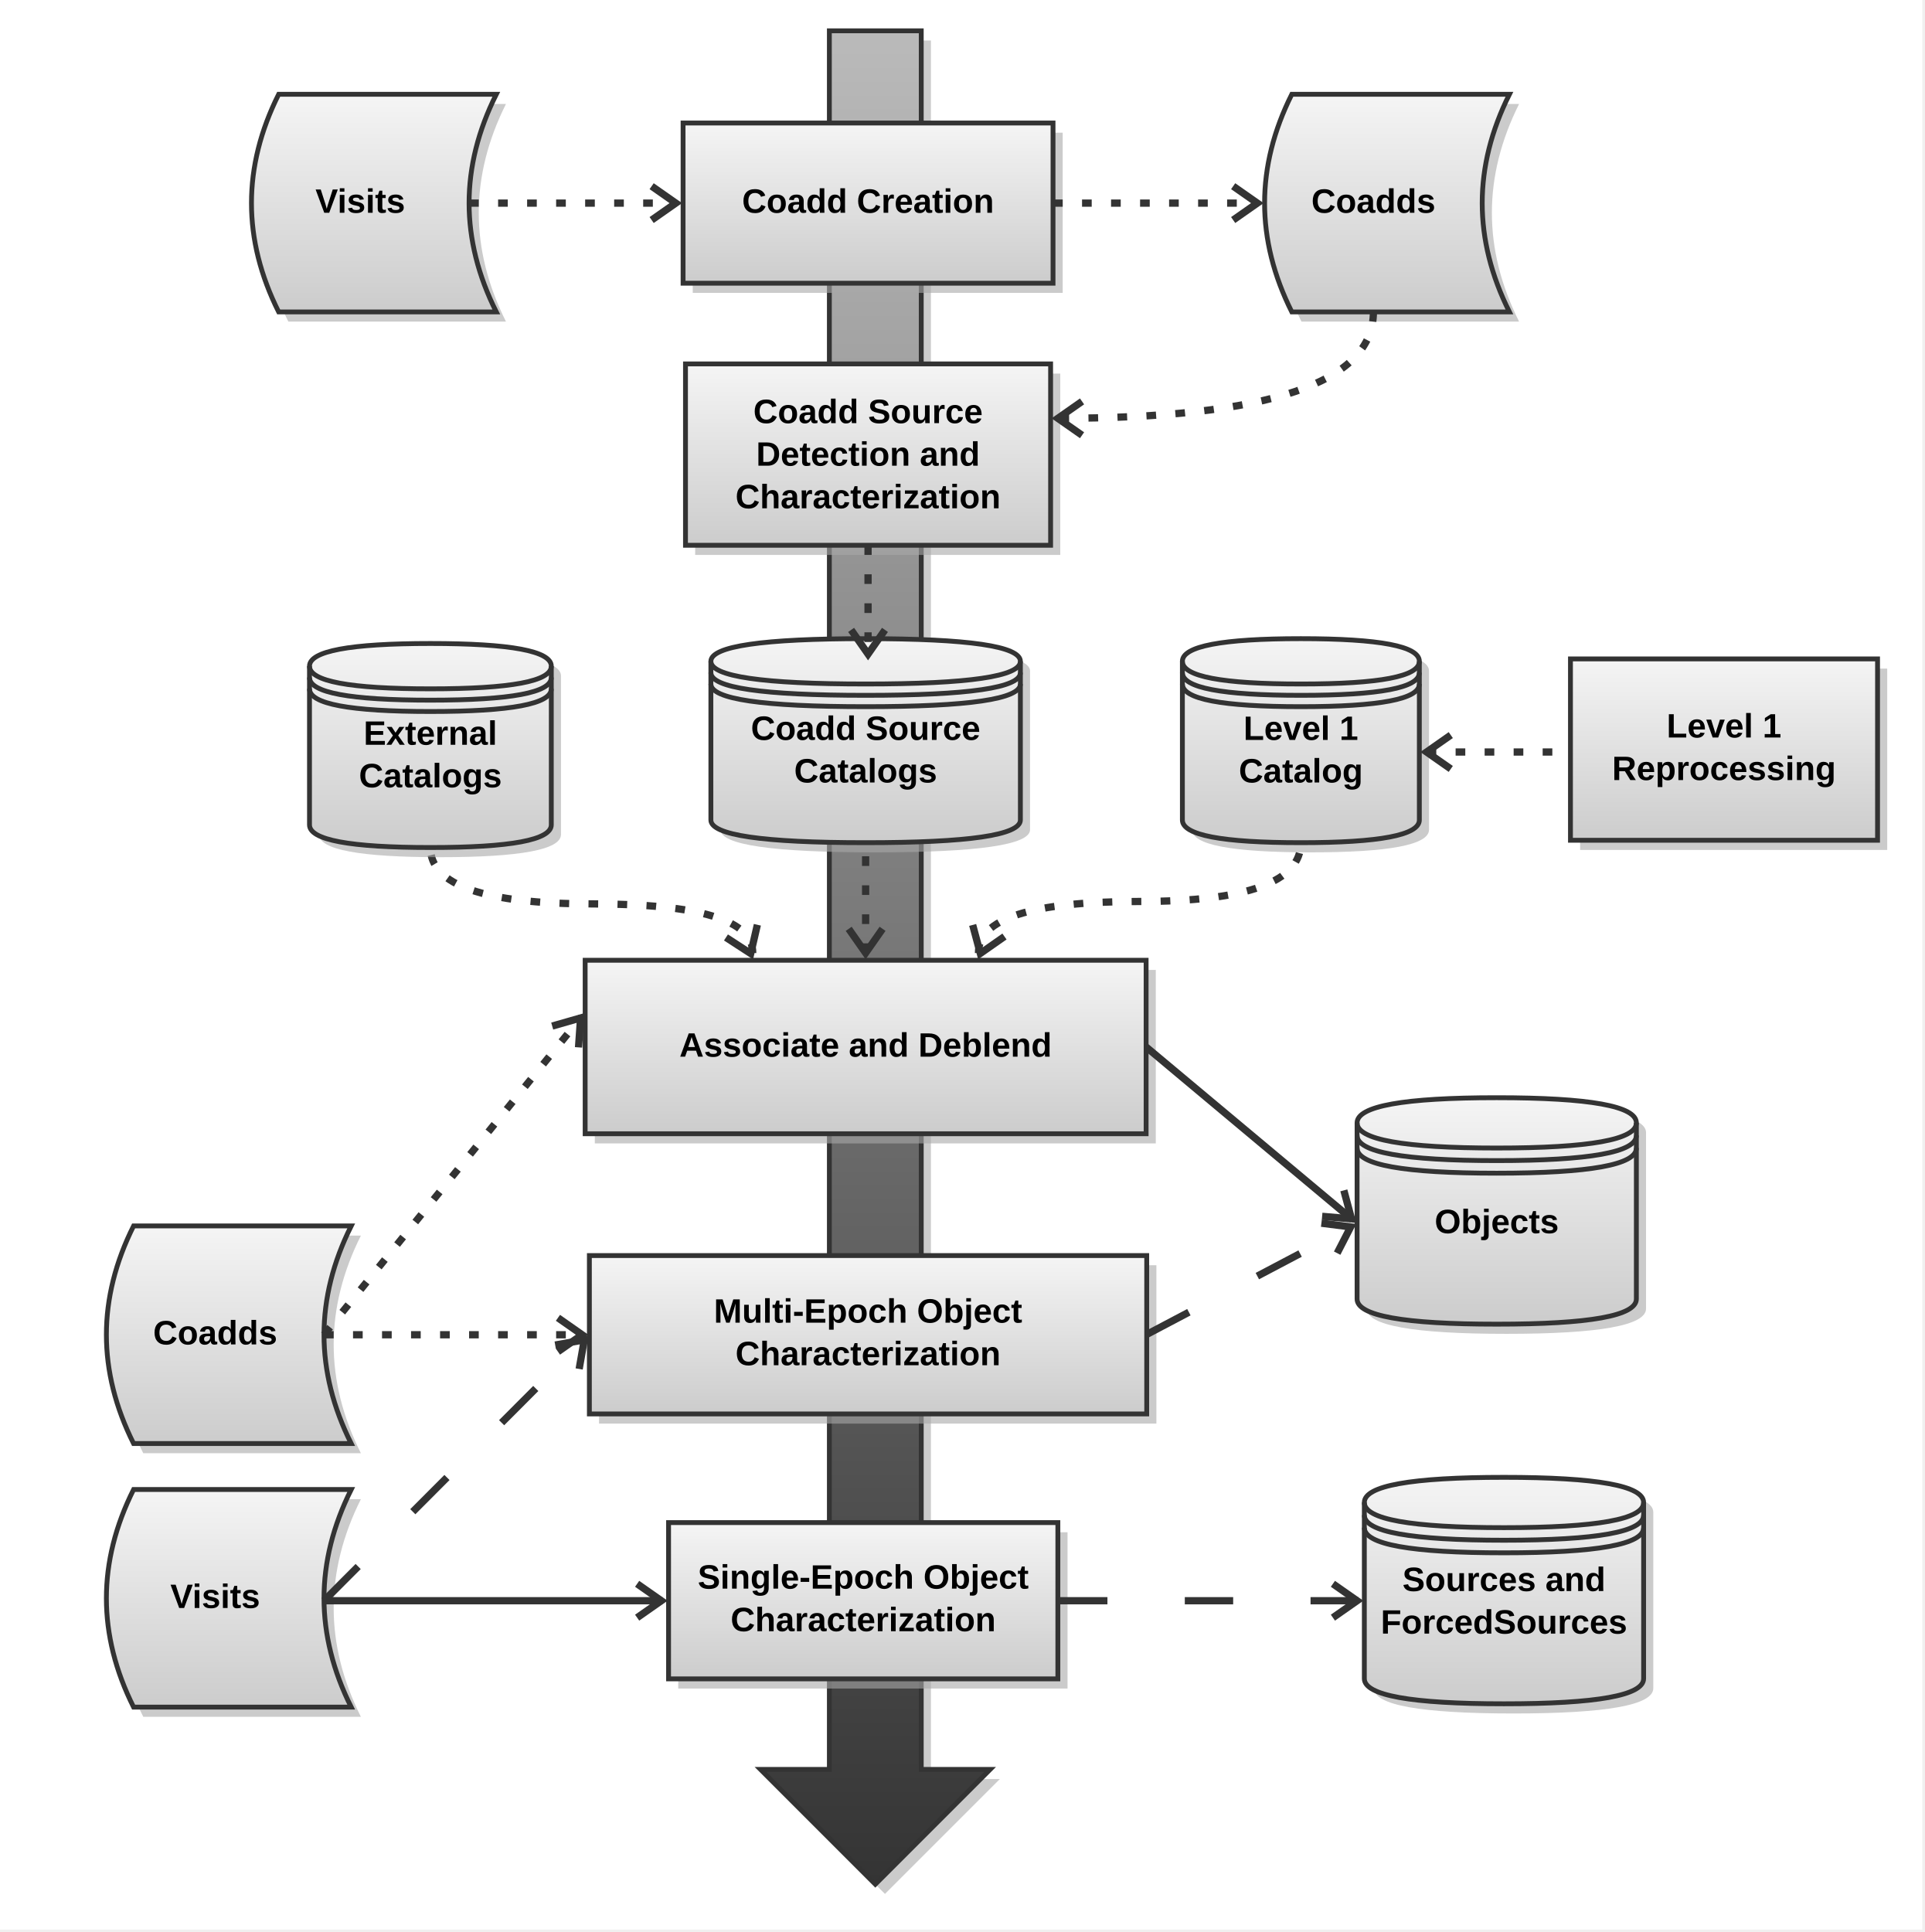
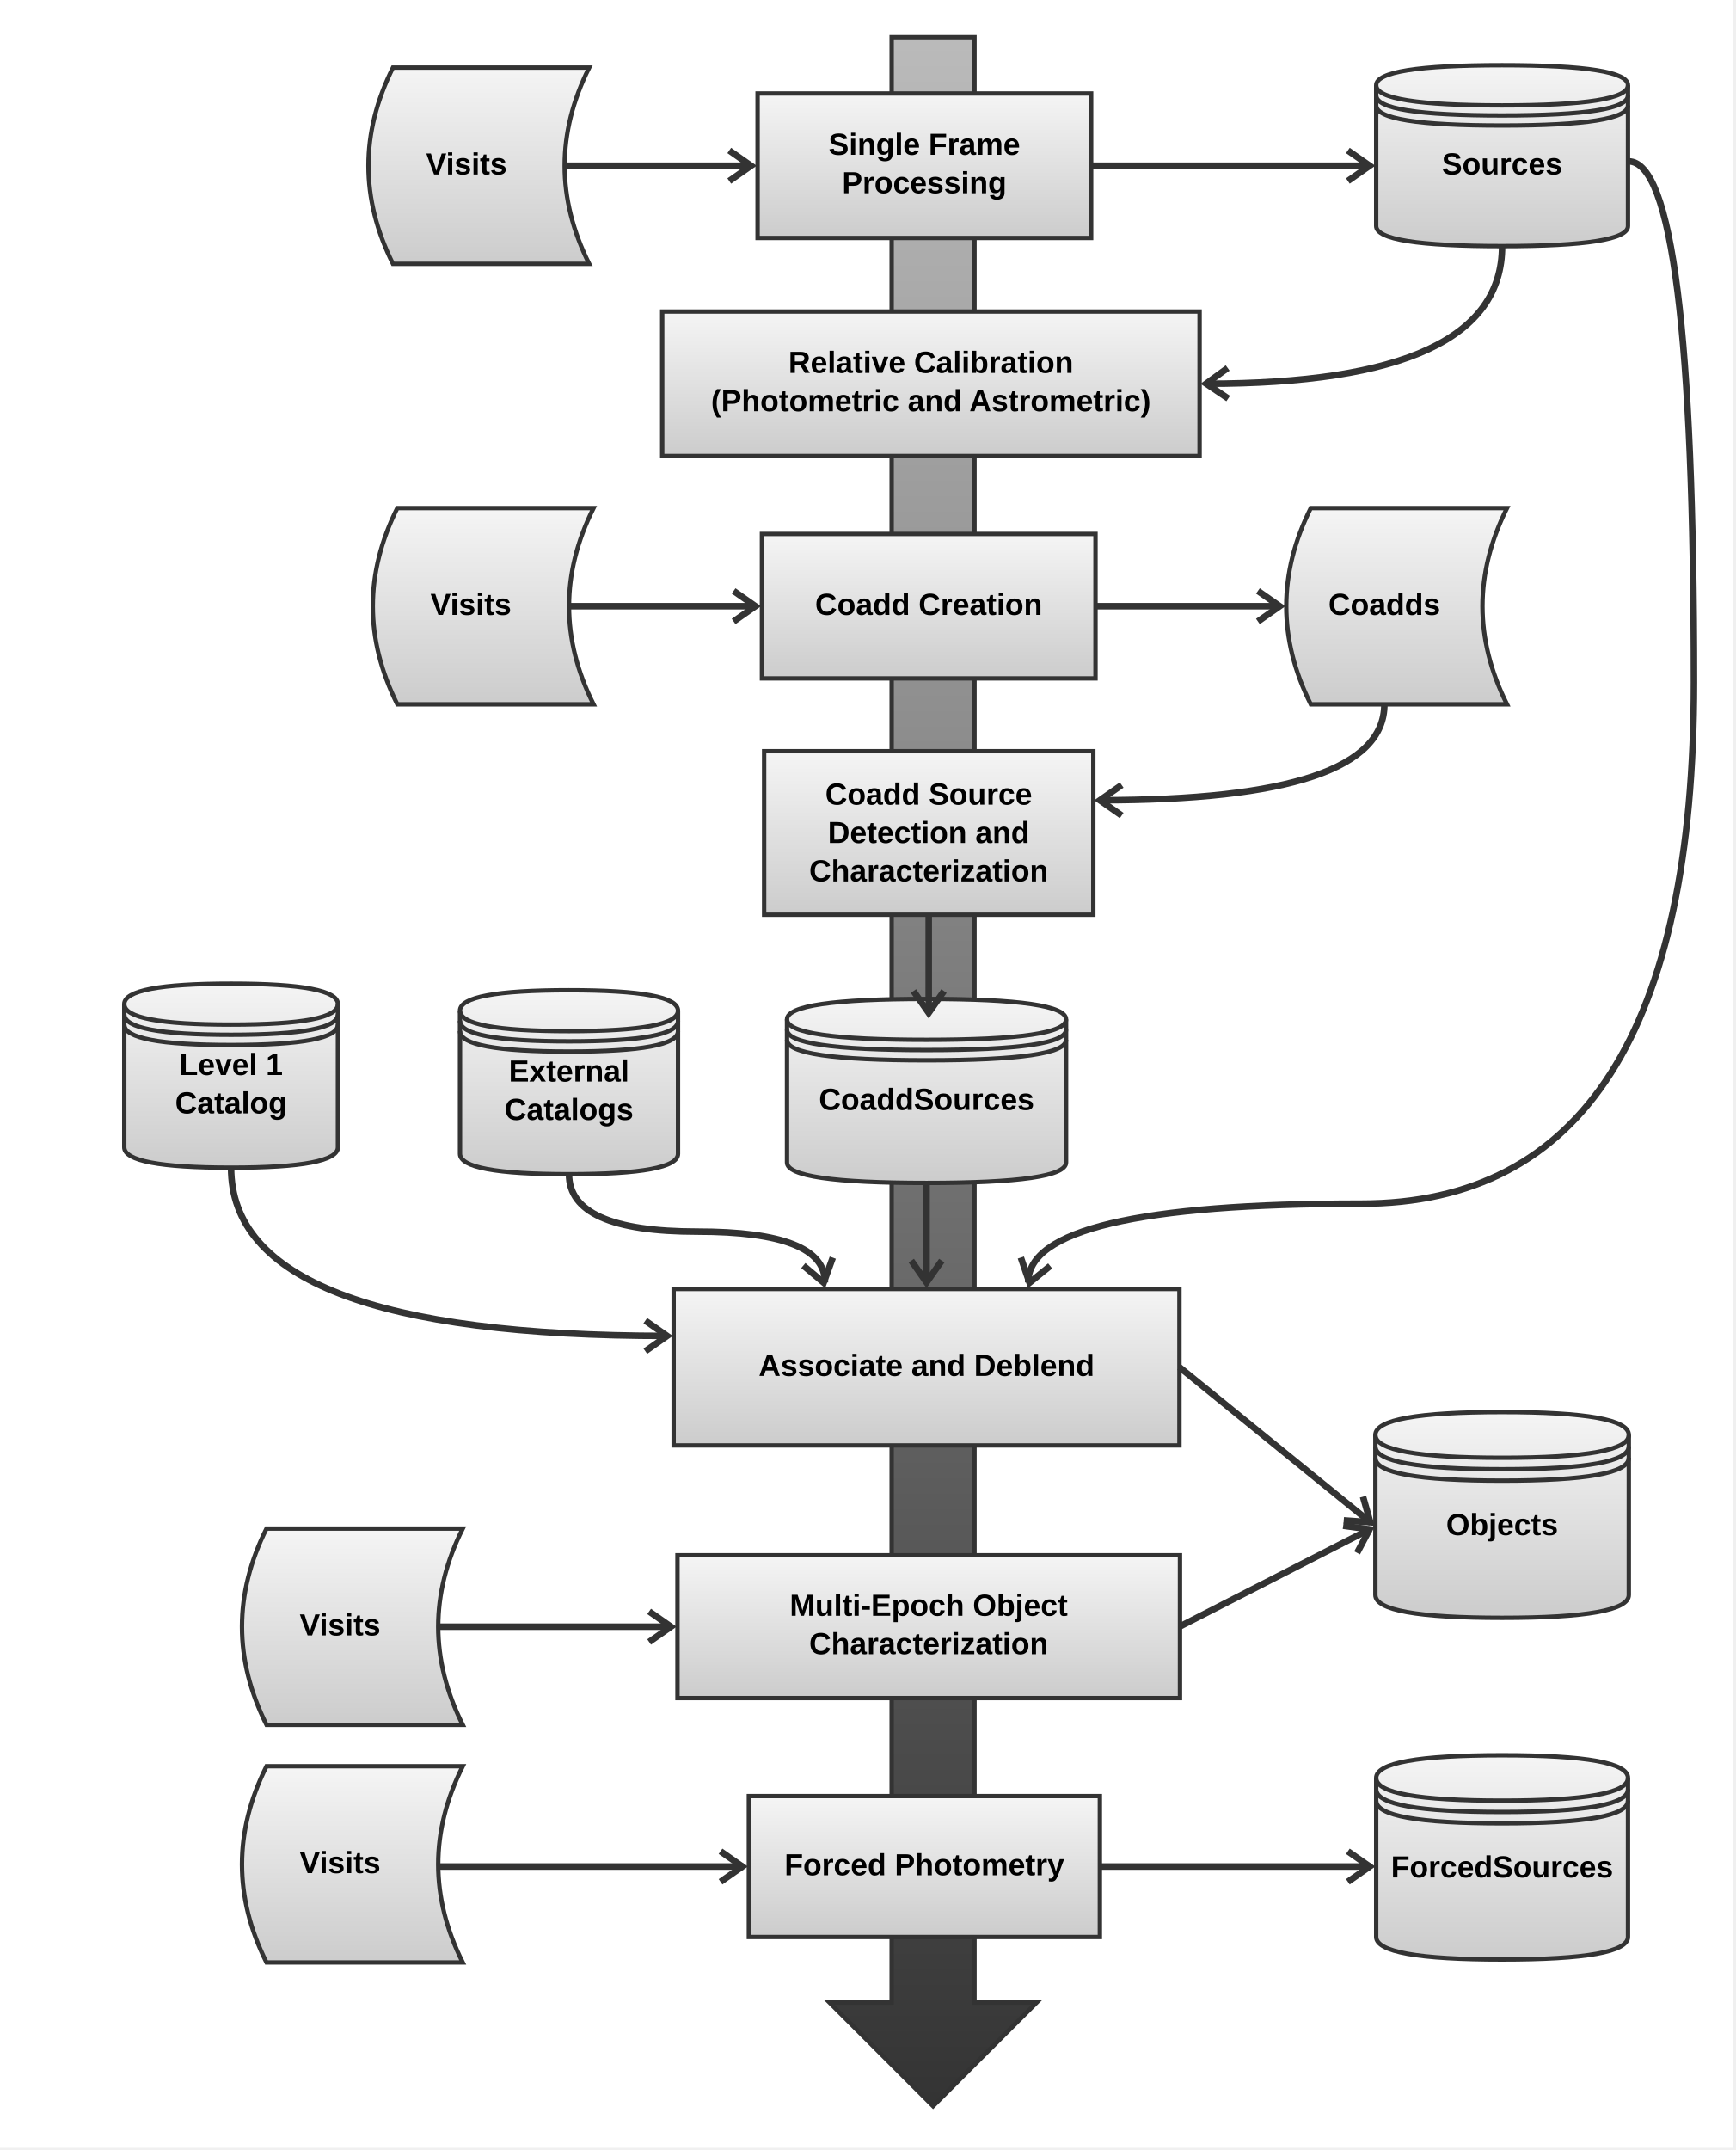
- <svg xmlns="http://www.w3.org/2000/svg" width="796" height="799">
-   <rect stroke="#000000" stroke-width="0" fill="#ffffff" x="0" y="0" width="795" height="798" />
-   <g transform="translate(-21.25,348.5) rotate(90 383.25 47.5)">
+ <svg xmlns="http://www.w3.org/2000/svg" width="796" height="986">
+   <rect stroke="#000000" stroke-width="0" fill="#ffffff" x="0" y="0" width="795" height="985" />
+   <g transform="translate(-46.40625,443.9688) rotate(90 474.4062 47.5)">
    <defs>
      <linearGradient id="g0" x1="-50%" y1="50%" x2="100%" y2="50%">
        <stop stop-color="white" offset="0%" />
        <stop stop-color="#333333" offset="100%" />
      </linearGradient>
    </defs>
-     <g transform="translate(4.0,-4.0)">
-       <polygon points="0,28.5 719.0,28.5 719.0,0 766.5,47.5 719.0,95.0 719.0,66.5 0,66.5" stroke="#A8A8A8" stroke-width="0" stroke-opacity=".6" fill-opacity=".6" fill="#A8A8A8" />
-     </g>
-     <polygon points="0,28.5 719.0,28.5 719.0,0 766.5,47.5 719.0,95.0 719.0,66.5 0,66.5" stroke="#333333" stroke-width="2" style="fill:url(#g0)" />
+     <polygon points="0,28.5 901.312,28.5 901.312,0 948.812,47.5 901.312,95.0 901.312,66.5 0,66.5" stroke="#333333" stroke-width="2" style="fill:url(#g0)" />
    <g />
  </g>
-   <g transform="translate(242.0,397.125) rotate(0 116.0 35.875)">
+   <g transform="translate(309.0,591.125) rotate(0 116.0 35.875)">
    <defs>
      <linearGradient id="g1" x1="50%" y1="-25%" x2="50%" y2="100%">
        <stop stop-color="white" offset="0%" />
        <stop stop-color="#cccccc" offset="100%" />
      </linearGradient>
    </defs>
-     <g transform="translate(4.0,4.0)">
-       <rect width="232.0" height="71.75" stroke="#A8A8A8" stroke-width="0" stroke-opacity=".6" fill-opacity=".6" fill="#A8A8A8" />
-     </g>
    <rect width="232.0" height="71.75" stroke="#333333" stroke-width="2" style="fill:url(#g1)" />
    <g transform="translate(0.0,41.875)">
      <text x="116.0" style="text-anchor: middle" y="-2.0">
        <tspan xml:space="preserve" font-size="14" font-family="Arial" fill="#000000" font-weight="bold">Associate and Deblend</tspan>
      </text>
    </g>
  </g>
-   <g transform="translate(243.75,519.2512) rotate(0 115.25 32.74884)">
+   <g transform="translate(310.75,713.2512) rotate(0 115.25 32.74884)">
    <defs>
      <linearGradient id="g2" x1="50%" y1="-25%" x2="50%" y2="100%">
        <stop stop-color="white" offset="0%" />
        <stop stop-color="#cccccc" offset="100%" />
      </linearGradient>
    </defs>
-     <g transform="translate(4.0,4.0)">
-       <rect width="230.5" height="65.498" stroke="#A8A8A8" stroke-width="0" stroke-opacity=".6" fill-opacity=".6" fill="#A8A8A8" />
-     </g>
    <rect width="230.5" height="65.498" stroke="#333333" stroke-width="2" style="fill:url(#g2)" />
    <g transform="translate(0.0,29.74884)">
      <text x="115.25" style="text-anchor: middle" y="-2.0">
        <tspan xml:space="preserve" font-size="14" font-family="Arial" fill="#000000" font-weight="bold">Multi-Epoch Object</tspan>
      </text>
      <text x="115.25" style="text-anchor: middle" y="15.6">
        <tspan xml:space="preserve" font-size="14" font-family="Arial" fill="#000000" font-weight="bold">Characterization</tspan>
      </text>
    </g>
  </g>
-   <g transform="translate(276.5,629.6875) rotate(0 80.5 32.3125)">
+   <g transform="translate(343.5,823.6875) rotate(0 80.5 32.3125)">
    <defs>
      <linearGradient id="g3" x1="50%" y1="-25%" x2="50%" y2="100%">
        <stop stop-color="white" offset="0%" />
        <stop stop-color="#cccccc" offset="100%" />
      </linearGradient>
    </defs>
-     <g transform="translate(4.0,4.0)">
-       <rect width="161.0" height="64.625" stroke="#A8A8A8" stroke-width="0" stroke-opacity=".6" fill-opacity=".6" fill="#A8A8A8" />
-     </g>
    <rect width="161.0" height="64.625" stroke="#333333" stroke-width="2" style="fill:url(#g3)" />
-     <g transform="translate(0.0,29.3125)">
+     <g transform="translate(0.0,38.3125)">
      <text x="80.5" style="text-anchor: middle" y="-2.0">
-         <tspan xml:space="preserve" font-size="14" font-family="Arial" fill="#000000" font-weight="bold">Single-Epoch Object</tspan>
-       </text>
-       <text x="80.5" style="text-anchor: middle" y="15.6">
-         <tspan xml:space="preserve" font-size="14" font-family="Arial" fill="#000000" font-weight="bold">Characterization</tspan>
-       </text>
-     </g>
-   </g>
-   <g transform="translate(311.6,397.125)">
-     <path d="M-0.302,-3 Q0.0,-23.312 -66.8,-23.312 Q-133.6,-23.312 -133.6,-46.625 " stroke-dasharray="4,8" fill="none" stroke="#333333" stroke-width="3" />
-     <g transform="translate(0.0,0.0) rotate(248.0)">
-       <path d="M13.0,-7.0 L3.0,0 L13.0,7.0 M0,0z" fill="none" stroke="#333333" stroke-width="3.0" />
-     </g>
-   </g>
-   <g transform="translate(358.0,397.125)">
-     <path d="M0.0,-3.0 Q0.0,-24.312 0.0,-24.312 Q0.0,-24.312 0.0,-48.625 " stroke-dasharray="4,8" fill="none" stroke="#333333" stroke-width="3" />
+         <tspan xml:space="preserve" font-size="14" font-family="Arial" fill="#000000" font-weight="bold">Forced Photometry</tspan>
+       </text>
+     </g>
+   </g>
+   <g transform="translate(378.6,591.125)">
+     <path d="M-0.204,-3 Q0.0,-26.312 -58.8,-26.312 Q-117.6,-26.312 -117.6,-52.625 " stroke-dasharray="23, 0" fill="none" stroke="#333333" stroke-width="3" />
+     <g transform="translate(0.0,0.0) rotate(255.0)">
+       <path d="M13.0,-7.0 L3.0,0 L13.0,7.0 M0,0z" fill="none" stroke="#333333" stroke-width="3.0" />
+     </g>
+   </g>
+   <g transform="translate(425.0,591.125)">
+     <path d="M0.0,-3.0 Q0.0,-24.312 0.0,-24.312 Q0.0,-24.312 0.0,-48.625 " stroke-dasharray="23, 0" fill="none" stroke="#333333" stroke-width="3" />
    <g transform="translate(0.0,0.0) rotate(270.0)">
      <path d="M13.0,-7.0 L3.0,0 L13.0,7.0 M0,0z" fill="none" stroke="#333333" stroke-width="3.0" />
    </g>
  </g>
-   <g transform="translate(404.4,397.125)">
-     <path d="M0.276,-3.0 Q0.0,-24.312 66.8,-24.312 Q133.6,-24.312 133.6,-48.625 " stroke-dasharray="4,8" fill="none" stroke="#333333" stroke-width="3" />
-     <g transform="translate(0.0,0.0) rotate(290.0)">
-       <path d="M13.0,-7.0 L3.0,0 L13.0,7.0 M0,0z" fill="none" stroke="#333333" stroke-width="3.0" />
-     </g>
-   </g>
-   <g transform="translate(561.25,464.375) rotate(0 57.75 41.625)">
+   <g transform="translate(106.0,535.5)">
+     <path d="M0.0,0.0 Q0.0,77.15 200.0,77.138" stroke-dasharray="23, 0" fill="none" stroke="#333333" stroke-width="3" />
+     <g transform="translate(203.0,77.15) rotate(180.0)">
+       <path d="M13.0,-7.0 L3.0,0 L13.0,7.0 M0,0z" fill="none" stroke="#333333" stroke-width="3.0" />
+     </g>
+   </g>
+   <g transform="translate(630.875,658.0625) rotate(0 58.125 41.9375)">
    <defs>
      <linearGradient id="g7" x1="50%" y1="-25%" x2="50%" y2="100%">
        <stop stop-color="white" offset="0%" />
        <stop stop-color="#cccccc" offset="100%" />
      </linearGradient>
    </defs>
-     <g transform="translate(4.0,4.0)">
-       <path d="M0,0 Q0,-10.406 57.75,-10.406 Q115.5,-10.406 115.5,0 L115.5,72.844 Q115.5,83.25 57.75,83.25 Q0,83.25 0,72.844 L0,0 Z" stroke="#A8A8A8" stroke-width="0" stroke-opacity=".6" fill-opacity=".6" fill="#A8A8A8" />
-     </g>
-     <path d="M0,0 Q0,-10.406 57.75,-10.406 Q115.5,-10.406 115.5,0 L115.5,72.844 Q115.5,83.25 57.75,83.25 Q0,83.25 0,72.844 L0,0 Z" stroke="#333333" stroke-width="2" style="fill:url(#g7)" />
+     <path d="M0,0 Q0,-10.484 58.125,-10.484 Q116.25,-10.484 116.25,0 L116.25,73.391 Q116.25,83.875 58.125,83.875 Q0,83.875 0,73.391 L0,0 Z" stroke="#333333" stroke-width="2" style="fill:url(#g7)" />
+     <path d="M0,0 Q0,10.484 58.125,10.484 Q116.25,10.484 116.25,0" stroke="#333333" stroke-width="2" fill="none" />
+     <path d="M0,5.242 Q0,15.727 58.125,15.727 Q116.25,15.727 116.25,5.242" stroke="#333333" stroke-width="2" fill="none" />
+     <path d="M0,10.484 Q0,20.969 58.125,20.969 Q116.25,20.969 116.25,10.484 " stroke="#333333" stroke-width="2" fill="none" />
+     <g transform="translate(0.0,47.9375)">
+       <text x="58.125" style="text-anchor: middle" y="-2.0">
+         <tspan xml:space="preserve" font-size="14" font-family="Arial" fill="#000000" font-weight="bold">Objects</tspan>
+       </text>
+     </g>
+   </g>
+   <g transform="translate(631.25,815.375) rotate(0 57.75 41.625)">
+     <defs>
+       <linearGradient id="g8" x1="50%" y1="-25%" x2="50%" y2="100%">
+         <stop stop-color="white" offset="0%" />
+         <stop stop-color="#cccccc" offset="100%" />
+       </linearGradient>
+     </defs>
+     <path d="M0,0 Q0,-10.406 57.75,-10.406 Q115.5,-10.406 115.5,0 L115.5,72.844 Q115.5,83.25 57.75,83.25 Q0,83.25 0,72.844 L0,0 Z" stroke="#333333" stroke-width="2" style="fill:url(#g8)" />
    <path d="M0,0 Q0,10.406 57.75,10.406 Q115.5,10.406 115.5,0" stroke="#333333" stroke-width="2" fill="none" />
    <path d="M0,5.203 Q0,15.609 57.75,15.609 Q115.5,15.609 115.5,5.203" stroke="#333333" stroke-width="2" fill="none" />
    <path d="M0,10.406 Q0,20.812 57.75,20.812 Q115.5,20.812 115.5,10.406 " stroke="#333333" stroke-width="2" fill="none" />
    <g transform="translate(0.0,47.625)">
      <text x="57.75" style="text-anchor: middle" y="-2.0">
-         <tspan xml:space="preserve" font-size="14" font-family="Arial" fill="#000000" font-weight="bold">Objects</tspan>
-       </text>
-     </g>
-   </g>
-   <g transform="translate(564.25,621.375) rotate(0 57.75 41.625)">
-     <defs>
-       <linearGradient id="g8" x1="50%" y1="-25%" x2="50%" y2="100%">
-         <stop stop-color="white" offset="0%" />
-         <stop stop-color="#cccccc" offset="100%" />
-       </linearGradient>
-     </defs>
-     <g transform="translate(4.0,4.0)">
-       <path d="M0,0 Q0,-10.406 57.75,-10.406 Q115.5,-10.406 115.5,0 L115.5,72.844 Q115.5,83.25 57.75,83.25 Q0,83.25 0,72.844 L0,0 Z" stroke="#A8A8A8" stroke-width="0" stroke-opacity=".6" fill-opacity=".6" fill="#A8A8A8" />
-     </g>
-     <path d="M0,0 Q0,-10.406 57.75,-10.406 Q115.5,-10.406 115.5,0 L115.5,72.844 Q115.5,83.25 57.75,83.25 Q0,83.25 0,72.844 L0,0 Z" stroke="#333333" stroke-width="2" style="fill:url(#g8)" />
-     <path d="M0,0 Q0,10.406 57.75,10.406 Q115.5,10.406 115.5,0" stroke="#333333" stroke-width="2" fill="none" />
-     <path d="M0,5.203 Q0,15.609 57.75,15.609 Q115.5,15.609 115.5,5.203" stroke="#333333" stroke-width="2" fill="none" />
-     <path d="M0,10.406 Q0,20.812 57.75,20.812 Q115.5,20.812 115.5,10.406 " stroke="#333333" stroke-width="2" fill="none" />
-     <g transform="translate(0.0,38.625)">
-       <text x="57.75" style="text-anchor: middle" y="-2.0">
-         <tspan xml:space="preserve" font-size="14" font-family="Arial" fill="#000000" font-weight="bold">Sources and</tspan>
-       </text>
-       <text x="57.75" style="text-anchor: middle" y="15.6">
        <tspan xml:space="preserve" font-size="14" font-family="Arial" fill="#000000" font-weight="bold">ForcedSources</tspan>
      </text>
    </g>
  </g>
-   <g transform="translate(474.0,552.0)">
-     <line x1="0.0" y1="0.0" x2="85.039" y2="-44.834" stroke-dasharray="20, 32" stroke="#333333" stroke-width="3" />
-     <g transform="translate(87.25,-46.0) rotate(512.2009)">
-       <path d="M13.0,-7.0 L3.0,0 L13.0,7.0 M0,0z" fill="none" stroke="#333333" stroke-width="3.0" />
-     </g>
-   </g>
-   <g transform="translate(438.0,662.0)">
-     <line x1="0.0" y1="0.0" x2="123.75" y2="0.0" stroke-dasharray="20, 32" stroke="#333333" stroke-width="3" />
+   <g transform="translate(541.0,746.0)">
+     <line x1="0.0" y1="0.0" x2="87.65" y2="-44.861" stroke-dasharray="23, 0" stroke="#333333" stroke-width="3" />
+     <g transform="translate(89.875,-46.0) rotate(512.8956)">
+       <path d="M13.0,-7.0 L3.0,0 L13.0,7.0 M0,0z" fill="none" stroke="#333333" stroke-width="3.0" />
+     </g>
+   </g>
+   <g transform="translate(505.0,856.0)">
+     <line x1="0.0" y1="0.0" x2="123.75" y2="0.0" stroke-dasharray="23, 0" stroke="#333333" stroke-width="3" />
    <g transform="translate(126.25,0.0) rotate(180.0)">
      <path d="M13.0,-7.0 L3.0,0 L13.0,7.0 M0,0z" fill="none" stroke="#333333" stroke-width="3.0" />
    </g>
  </g>
-   <g transform="translate(294.0,273.5) rotate(0 64.0 37.5)">
+   <g transform="translate(361.0,467.5) rotate(0 64.0 37.5)">
    <defs>
      <linearGradient id="g11" x1="50%" y1="-25%" x2="50%" y2="100%">
        <stop stop-color="white" offset="0%" />
        <stop stop-color="#cccccc" offset="100%" />
      </linearGradient>
    </defs>
-     <g transform="translate(4.0,4.0)">
-       <path d="M0,0 Q0,-9.375 64.0,-9.375 Q128.0,-9.375 128.0,0 L128.0,65.625 Q128.0,75.0 64.0,75.0 Q0,75.0 0,65.625 L0,0 Z" stroke="#A8A8A8" stroke-width="0" stroke-opacity=".6" fill-opacity=".6" fill="#A8A8A8" />
-     </g>
    <path d="M0,0 Q0,-9.375 64.0,-9.375 Q128.0,-9.375 128.0,0 L128.0,65.625 Q128.0,75.0 64.0,75.0 Q0,75.0 0,65.625 L0,0 Z" stroke="#333333" stroke-width="2" style="fill:url(#g11)" />
    <path d="M0,0 Q0,9.375 64.0,9.375 Q128.0,9.375 128.0,0" stroke="#333333" stroke-width="2" fill="none" />
    <path d="M0,4.688 Q0,14.062 64.0,14.062 Q128.0,14.062 128.0,4.688" stroke="#333333" stroke-width="2" fill="none" />
    <path d="M0,9.375 Q0,18.75 64.0,18.75 Q128.0,18.75 128.0,9.375 " stroke="#333333" stroke-width="2" fill="none" />
-     <g transform="translate(0.0,34.5)">
+     <g transform="translate(0.0,43.5)">
      <text x="64.0" style="text-anchor: middle" y="-2.0">
-         <tspan xml:space="preserve" font-size="14" font-family="Arial" fill="#000000" font-weight="bold">Coadd Source</tspan>
-       </text>
-       <text x="64.0" style="text-anchor: middle" y="15.6">
-         <tspan xml:space="preserve" font-size="14" font-family="Arial" fill="#000000" font-weight="bold">Catalogs</tspan>
-       </text>
-     </g>
-   </g>
-   <g transform="translate(489.0,273.5) rotate(0 49.0 37.5)">
+         <tspan xml:space="preserve" font-size="14" font-family="Arial" fill="#000000" font-weight="bold">CoaddSources</tspan>
+       </text>
+     </g>
+   </g>
+   <g transform="translate(57.0,460.5) rotate(0 49.0 37.5)">
    <defs>
      <linearGradient id="g12" x1="50%" y1="-25%" x2="50%" y2="100%">
        <stop stop-color="white" offset="0%" />
        <stop stop-color="#cccccc" offset="100%" />
      </linearGradient>
    </defs>
-     <g transform="translate(4.0,4.0)">
-       <path d="M0,0 Q0,-9.375 49.0,-9.375 Q98.0,-9.375 98.0,0 L98.0,65.625 Q98.0,75.0 49.0,75.0 Q0,75.0 0,65.625 L0,0 Z" stroke="#A8A8A8" stroke-width="0" stroke-opacity=".6" fill-opacity=".6" fill="#A8A8A8" />
-     </g>
    <path d="M0,0 Q0,-9.375 49.0,-9.375 Q98.0,-9.375 98.0,0 L98.0,65.625 Q98.0,75.0 49.0,75.0 Q0,75.0 0,65.625 L0,0 Z" stroke="#333333" stroke-width="2" style="fill:url(#g12)" />
    <path d="M0,0 Q0,9.375 49.0,9.375 Q98.0,9.375 98.0,0" stroke="#333333" stroke-width="2" fill="none" />
    <path d="M0,4.688 Q0,14.062 49.0,14.062 Q98.0,14.062 98.0,4.688" stroke="#333333" stroke-width="2" fill="none" />
    <path d="M0,9.375 Q0,18.75 49.0,18.75 Q98.0,18.75 98.0,9.375 " stroke="#333333" stroke-width="2" fill="none" />
    <g transform="translate(0.0,34.5)">
      <text x="49.0" style="text-anchor: middle" y="-2.0">
        <tspan xml:space="preserve" font-size="14" font-family="Arial" fill="#000000" font-weight="bold">Level 1</tspan>
      </text>
      <text x="49.0" style="text-anchor: middle" y="15.6">
        <tspan xml:space="preserve" font-size="14" font-family="Arial" fill="#000000" font-weight="bold">Catalog</tspan>
      </text>
    </g>
  </g>
-   <g transform="translate(128.0,275.5) rotate(0 50.0 37.5)">
+   <g transform="translate(211.0,463.5) rotate(0 50.0 37.5)">
    <defs>
      <linearGradient id="g13" x1="50%" y1="-25%" x2="50%" y2="100%">
        <stop stop-color="white" offset="0%" />
        <stop stop-color="#cccccc" offset="100%" />
      </linearGradient>
    </defs>
-     <g transform="translate(4.0,4.0)">
-       <path d="M0,0 Q0,-9.375 50.0,-9.375 Q100.0,-9.375 100.0,0 L100.0,65.625 Q100.0,75.0 50.0,75.0 Q0,75.0 0,65.625 L0,0 Z" stroke="#A8A8A8" stroke-width="0" stroke-opacity=".6" fill-opacity=".6" fill="#A8A8A8" />
-     </g>
    <path d="M0,0 Q0,-9.375 50.0,-9.375 Q100.0,-9.375 100.0,0 L100.0,65.625 Q100.0,75.0 50.0,75.0 Q0,75.0 0,65.625 L0,0 Z" stroke="#333333" stroke-width="2" style="fill:url(#g13)" />
    <path d="M0,0 Q0,9.375 50.0,9.375 Q100.0,9.375 100.0,0" stroke="#333333" stroke-width="2" fill="none" />
    <path d="M0,4.688 Q0,14.062 50.0,14.062 Q100.0,14.062 100.0,4.688" stroke="#333333" stroke-width="2" fill="none" />
    <path d="M0,9.375 Q0,18.75 50.0,18.75 Q100.0,18.75 100.0,9.375 " stroke="#333333" stroke-width="2" fill="none" />
    <g transform="translate(0.0,34.5)">
      <text x="50.0" style="text-anchor: middle" y="-2.0">
        <tspan xml:space="preserve" font-size="14" font-family="Arial" fill="#000000" font-weight="bold">External</tspan>
      </text>
      <text x="50.0" style="text-anchor: middle" y="15.6">
        <tspan xml:space="preserve" font-size="14" font-family="Arial" fill="#000000" font-weight="bold">Catalogs</tspan>
      </text>
    </g>
  </g>
-   <g transform="translate(44.0,616.0) rotate(0 45.0 45.0)">
+   <g transform="translate(111.0,810.0) rotate(0 45.0 45.0)">
    <defs>
      <linearGradient id="g14" x1="50%" y1="-25%" x2="50%" y2="100%">
        <stop stop-color="white" offset="0%" />
        <stop stop-color="#cccccc" offset="100%" />
      </linearGradient>
    </defs>
-     <g transform="translate(4.0,4.0)">
-       <path d="M11.25,0 L101.25,0 Q78.75,45.0 101.25,90.0 L11.25,90.0 Q-11.25,45.0 11.25,0 Z" stroke="#A8A8A8" stroke-width="0" stroke-opacity=".6" fill-opacity=".6" fill="#A8A8A8" />
-     </g>
    <path d="M11.25,0 L101.25,0 Q78.75,45.0 101.25,90.0 L11.25,90.0 Q-11.25,45.0 11.25,0 Z" stroke="#333333" stroke-width="2" style="fill:url(#g14)" />
    <g transform="translate(0.0,51.0)">
      <text x="45.0" style="text-anchor: middle" y="-2.0">
        <tspan xml:space="preserve" font-size="14" font-family="Arial" fill="#000000" font-weight="bold">Visits</tspan>
      </text>
    </g>
  </g>
-   <g transform="translate(134.0,662.0)">
-     <line x1="0.0" y1="0.0" x2="107.984" y2="-108.23" stroke-dasharray="20, 32" stroke="#333333" stroke-width="3" />
-     <g transform="translate(109.75,-110.0) rotate(494.9348)">
-       <path d="M13.0,-7.0 L3.0,0 L13.0,7.0 M0,0z" fill="none" stroke="#333333" stroke-width="3.0" />
-     </g>
-   </g>
-   <g transform="translate(282.5,50.875) rotate(0 76.5 33.125)">
-     <defs>
-       <linearGradient id="g16" x1="50%" y1="-25%" x2="50%" y2="100%">
-         <stop stop-color="white" offset="0%" />
-         <stop stop-color="#cccccc" offset="100%" />
-       </linearGradient>
-     </defs>
-     <g transform="translate(4.0,4.0)">
-       <rect width="153.0" height="66.25" stroke="#A8A8A8" stroke-width="0" stroke-opacity=".6" fill-opacity=".6" fill="#A8A8A8" />
-     </g>
-     <rect width="153.0" height="66.25" stroke="#333333" stroke-width="2" style="fill:url(#g16)" />
+   <g transform="translate(349.5,244.875) rotate(0 76.5 33.125)">
+     <defs>
+       <linearGradient id="g15" x1="50%" y1="-25%" x2="50%" y2="100%">
+         <stop stop-color="white" offset="0%" />
+         <stop stop-color="#cccccc" offset="100%" />
+       </linearGradient>
+     </defs>
+     <rect width="153.0" height="66.25" stroke="#333333" stroke-width="2" style="fill:url(#g15)" />
    <g transform="translate(0.0,39.125)">
      <text x="76.5" style="text-anchor: middle" y="-2.0">
        <tspan xml:space="preserve" font-size="14" font-family="Arial" fill="#000000" font-weight="bold">Coadd Creation</tspan>
      </text>
    </g>
  </g>
-   <g transform="translate(649.5,272.5) rotate(0 63.5 37.5)">
-     <defs>
-       <linearGradient id="g17" x1="50%" y1="-25%" x2="50%" y2="100%">
-         <stop stop-color="white" offset="0%" />
-         <stop stop-color="#cccccc" offset="100%" />
-       </linearGradient>
-     </defs>
-     <g transform="translate(4.0,4.0)">
-       <rect width="127.0" height="75.0" stroke="#A8A8A8" stroke-width="0" stroke-opacity=".6" fill-opacity=".6" fill="#A8A8A8" />
-     </g>
-     <rect width="127.0" height="75.0" stroke="#333333" stroke-width="2" style="fill:url(#g17)" />
-     <g transform="translate(0.0,34.5)">
-       <text x="63.5" style="text-anchor: middle" y="-2.0">
-         <tspan xml:space="preserve" font-size="14" font-family="Arial" fill="#000000" font-weight="bold">Level 1</tspan>
-       </text>
-       <text x="63.5" style="text-anchor: middle" y="15.6">
-         <tspan xml:space="preserve" font-size="14" font-family="Arial" fill="#000000" font-weight="bold">Reprocessing</tspan>
-       </text>
-     </g>
-   </g>
-   <g transform="translate(587.0,311.0)">
-     <path d="M3.0,0.0 Q31.25,0.0 31.25,0.0 Q31.25,0.0 62.5,0.0 " stroke-dasharray="4,8" fill="none" stroke="#333333" stroke-width="3" />
-     <g transform="translate(0.0,0.0) rotate(0.0)">
-       <path d="M13.0,-7.0 L3.0,0 L13.0,7.0 M0,0z" fill="none" stroke="#333333" stroke-width="3.0" />
-     </g>
-   </g>
-   <g transform="translate(134.0,662.0)">
+   <g transform="translate(201.0,856.0)">
    <line x1="0.0" y1="0.0" x2="140.0" y2="0.0" stroke-dasharray="23, 0" stroke="#333333" stroke-width="3" />
    <g transform="translate(142.5,0.0) rotate(180.0)">
      <path d="M13.0,-7.0 L3.0,0 L13.0,7.0 M0,0z" fill="none" stroke="#333333" stroke-width="3.0" />
    </g>
  </g>
-   <g transform="translate(474.0,433.0)">
-     <line x1="0.0" y1="0.0" x2="85.333" y2="71.396" stroke-dasharray="23, 0" stroke="#333333" stroke-width="3" />
-     <g transform="translate(87.25,73.0) rotate(219.9184)">
-       <path d="M13.0,-7.0 L3.0,0 L13.0,7.0 M0,0z" fill="none" stroke="#333333" stroke-width="3.0" />
-     </g>
-   </g>
-   <g transform="translate(283.5,150.5) rotate(0 75.5 37.5)">
-     <defs>
-       <linearGradient id="g21" x1="50%" y1="-25%" x2="50%" y2="100%">
-         <stop stop-color="white" offset="0%" />
-         <stop stop-color="#cccccc" offset="100%" />
-       </linearGradient>
-     </defs>
-     <g transform="translate(4.0,4.0)">
-       <rect width="151.0" height="75.0" stroke="#A8A8A8" stroke-width="0" stroke-opacity=".6" fill-opacity=".6" fill="#A8A8A8" />
-     </g>
-     <rect width="151.0" height="75.0" stroke="#333333" stroke-width="2" style="fill:url(#g21)" />
+   <g transform="translate(541.0,627.0)">
+     <line x1="0.0" y1="0.0" x2="87.934" y2="71.424" stroke-dasharray="23, 0" stroke="#333333" stroke-width="3" />
+     <g transform="translate(89.875,73.0) rotate(219.0849)">
+       <path d="M13.0,-7.0 L3.0,0 L13.0,7.0 M0,0z" fill="none" stroke="#333333" stroke-width="3.0" />
+     </g>
+   </g>
+   <g transform="translate(350.5,344.5) rotate(0 75.5 37.5)">
+     <defs>
+       <linearGradient id="g18" x1="50%" y1="-25%" x2="50%" y2="100%">
+         <stop stop-color="white" offset="0%" />
+         <stop stop-color="#cccccc" offset="100%" />
+       </linearGradient>
+     </defs>
+     <rect width="151.0" height="75.0" stroke="#333333" stroke-width="2" style="fill:url(#g18)" />
    <g transform="translate(0.0,26.5)">
      <text x="75.5" style="text-anchor: middle" y="-2.0">
        <tspan xml:space="preserve" font-size="14" font-family="Arial" fill="#000000" font-weight="bold">Coadd Source</tspan>
      </text>
      <text x="75.5" style="text-anchor: middle" y="15.6">
        <tspan xml:space="preserve" font-size="14" font-family="Arial" fill="#000000" font-weight="bold">Detection and</tspan>
      </text>
      <text x="75.5" style="text-anchor: middle" y="33.2">
        <tspan xml:space="preserve" font-size="14" font-family="Arial" fill="#000000" font-weight="bold">Characterization</tspan>
      </text>
    </g>
  </g>
-   <g transform="translate(104.0,39.0) rotate(0 45.0 45.0)">
-     <defs>
-       <linearGradient id="g22" x1="50%" y1="-25%" x2="50%" y2="100%">
+   <g transform="translate(118.0,-463.0) rotate(0 45.0 45.0)">
+     <defs>
+       <linearGradient id="g19" x1="50%" y1="-25%" x2="50%" y2="100%">
        <stop stop-color="white" offset="0%" />
        <stop stop-color="#cccccc" offset="100%" />
      </linearGradient>
    </defs>
    <g transform="translate(4.0,4.0)">
      <path d="M11.25,0 L101.25,0 Q78.75,45.0 101.25,90.0 L11.25,90.0 Q-11.25,45.0 11.25,0 Z" stroke="#A8A8A8" stroke-width="0" stroke-opacity=".6" fill-opacity=".6" fill="#A8A8A8" />
    </g>
-     <path d="M11.25,0 L101.25,0 Q78.75,45.0 101.25,90.0 L11.25,90.0 Q-11.25,45.0 11.25,0 Z" stroke="#333333" stroke-width="2" style="fill:url(#g22)" />
-     <g transform="translate(0.0,51.0)">
-       <text x="45.0" style="text-anchor: middle" y="-2.0">
-         <tspan xml:space="preserve" font-size="14" font-family="Arial" fill="#000000" font-weight="bold">Visits</tspan>
-       </text>
-     </g>
-   </g>
-   <g transform="translate(118.0,-463.0) rotate(0 45.0 45.0)">
-     <defs>
-       <linearGradient id="g23" x1="50%" y1="-25%" x2="50%" y2="100%">
+     <path d="M11.25,0 L101.25,0 Q78.75,45.0 101.25,90.0 L11.25,90.0 Q-11.25,45.0 11.25,0 Z" stroke="#333333" stroke-width="2" style="fill:url(#g19)" />
+     <g transform="translate(0.0,51.0)">
+       <text x="45.0" style="text-anchor: middle" y="-2.0">
+         <tspan xml:space="preserve" font-size="14" font-family="Arial" fill="#000000" font-weight="bold">Images</tspan>
+       </text>
+     </g>
+   </g>
+   <g transform="translate(590.0,233.0) rotate(0 45.0 45.0)">
+     <defs>
+       <linearGradient id="g20" x1="50%" y1="-25%" x2="50%" y2="100%">
+         <stop stop-color="white" offset="0%" />
+         <stop stop-color="#cccccc" offset="100%" />
+       </linearGradient>
+     </defs>
+     <path d="M11.25,0 L101.25,0 Q78.75,45.0 101.25,90.0 L11.25,90.0 Q-11.25,45.0 11.25,0 Z" stroke="#333333" stroke-width="2" style="fill:url(#g20)" />
+     <g transform="translate(0.0,51.0)">
+       <text x="45.0" style="text-anchor: middle" y="-2.0">
+         <tspan xml:space="preserve" font-size="14" font-family="Arial" fill="#000000" font-weight="bold">Coadds</tspan>
+       </text>
+     </g>
+   </g>
+   <g transform="translate(261.0,278.0)">
+     <path d="M0.0,0.0 Q44.25,0.0 44.25,0.0 Q44.25,0.0 85.5,0.0 " stroke-dasharray="23, 0" fill="none" stroke="#333333" stroke-width="3" />
+     <g transform="translate(88.5,0.0) rotate(180.0)">
+       <path d="M13.0,-7.0 L3.0,0 L13.0,7.0 M0,0z" fill="none" stroke="#333333" stroke-width="3.0" />
+     </g>
+   </g>
+   <g transform="translate(502.5,278.0)">
+     <path d="M0.0,0.0 Q43.75,0.0 43.75,0.0 Q43.75,0.0 84.5,0.0 " stroke-dasharray="23, 0" fill="none" stroke="#333333" stroke-width="3" />
+     <g transform="translate(87.5,0.0) rotate(180.0)">
+       <path d="M13.0,-7.0 L3.0,0 L13.0,7.0 M0,0z" fill="none" stroke="#333333" stroke-width="3.0" />
+     </g>
+   </g>
+   <g transform="translate(426.0,419.5)">
+     <path d="M0.0,0.0 Q0.0,24.0 0.0,24.0 Q0.0,24.0 0.0,45.0 " stroke-dasharray="23, 0" fill="none" stroke="#333333" stroke-width="3" />
+     <g transform="translate(0.0,48.0) rotate(270.0)">
+       <path d="M13.0,-7.0 L3.0,0 L13.0,7.0 M0,0z" fill="none" stroke="#333333" stroke-width="3.0" />
+     </g>
+   </g>
+   <g transform="translate(635.0,323.0)">
+     <path d="M0.0,0.0 Q0.0,44.0 -130.5,43.99" stroke-dasharray="23, 0" fill="none" stroke="#333333" stroke-width="3" />
+     <g transform="translate(-133.5,44.0) rotate(360.0)">
+       <path d="M13.0,-7.0 L3.0,0 L13.0,7.0 M0,0z" fill="none" stroke="#333333" stroke-width="3.0" />
+     </g>
+   </g>
+   <g transform="translate(171.0,233.0) rotate(0 45.0 45.0)">
+     <defs>
+       <linearGradient id="g25" x1="50%" y1="-25%" x2="50%" y2="100%">
+         <stop stop-color="white" offset="0%" />
+         <stop stop-color="#cccccc" offset="100%" />
+       </linearGradient>
+     </defs>
+     <path d="M11.25,0 L101.25,0 Q78.75,45.0 101.25,90.0 L11.25,90.0 Q-11.25,45.0 11.25,0 Z" stroke="#333333" stroke-width="2" style="fill:url(#g25)" />
+     <g transform="translate(0.0,51.0)">
+       <text x="45.0" style="text-anchor: middle" y="-2.0">
+         <tspan xml:space="preserve" font-size="14" font-family="Arial" fill="#000000" font-weight="bold">Visits</tspan>
+       </text>
+     </g>
+   </g>
+   <g transform="translate(168.0,-110.0) rotate(0 45.0 45.0)">
+     <defs>
+       <linearGradient id="g26" x1="50%" y1="-25%" x2="50%" y2="100%">
+         <stop stop-color="white" offset="0%" />
+         <stop stop-color="#cccccc" offset="100%" />
+       </linearGradient>
+     </defs>
+     <path d="M11.25,0 L101.25,0 Q78.75,45.0 101.25,90.0 L11.25,90.0 Q-11.25,45.0 11.25,0 Z" stroke="#333333" stroke-width="2" style="fill:url(#g26)" />
+     <g transform="translate(0.0,51.0)">
+       <text x="45.0" style="text-anchor: middle" y="-2.0">
+         <tspan xml:space="preserve" font-size="14" font-family="Arial" fill="#000000" font-weight="bold">Visits</tspan>
+       </text>
+     </g>
+   </g>
+   <g transform="translate(167.0,-242.0) rotate(0 45.0 45.0)">
+     <defs>
+       <linearGradient id="g27" x1="50%" y1="-25%" x2="50%" y2="100%">
        <stop stop-color="white" offset="0%" />
        <stop stop-color="#cccccc" offset="100%" />
      </linearGradient>
    </defs>
    <g transform="translate(4.0,4.0)">
      <path d="M11.25,0 L101.25,0 Q78.75,45.0 101.25,90.0 L11.25,90.0 Q-11.25,45.0 11.25,0 Z" stroke="#A8A8A8" stroke-width="0" stroke-opacity=".6" fill-opacity=".6" fill="#A8A8A8" />
    </g>
-     <path d="M11.25,0 L101.25,0 Q78.75,45.0 101.25,90.0 L11.25,90.0 Q-11.25,45.0 11.25,0 Z" stroke="#333333" stroke-width="2" style="fill:url(#g23)" />
-     <g transform="translate(0.0,51.0)">
-       <text x="45.0" style="text-anchor: middle" y="-2.0">
-         <tspan xml:space="preserve" font-size="14" font-family="Arial" fill="#000000" font-weight="bold">Images</tspan>
-       </text>
-     </g>
-   </g>
-   <g transform="translate(523.0,39.0) rotate(0 45.0 45.0)">
-     <defs>
-       <linearGradient id="g24" x1="50%" y1="-25%" x2="50%" y2="100%">
-         <stop stop-color="white" offset="0%" />
-         <stop stop-color="#cccccc" offset="100%" />
-       </linearGradient>
-     </defs>
-     <g transform="translate(4.0,4.0)">
-       <path d="M11.25,0 L101.25,0 Q78.75,45.0 101.25,90.0 L11.25,90.0 Q-11.25,45.0 11.25,0 Z" stroke="#A8A8A8" stroke-width="0" stroke-opacity=".6" fill-opacity=".6" fill="#A8A8A8" />
-     </g>
-     <path d="M11.25,0 L101.25,0 Q78.75,45.0 101.25,90.0 L11.25,90.0 Q-11.25,45.0 11.25,0 Z" stroke="#333333" stroke-width="2" style="fill:url(#g24)" />
-     <g transform="translate(0.0,51.0)">
-       <text x="45.0" style="text-anchor: middle" y="-2.0">
-         <tspan xml:space="preserve" font-size="14" font-family="Arial" fill="#000000" font-weight="bold">Coadds</tspan>
-       </text>
-     </g>
-   </g>
-   <g transform="translate(194.0,84.0)">
-     <path d="M0.0,0.0 Q44.25,0.0 44.25,0.0 Q44.25,0.0 85.5,0.0 " stroke-dasharray="4,8" fill="none" stroke="#333333" stroke-width="3" />
+     <path d="M11.25,0 L101.25,0 Q78.75,45.0 101.25,90.0 L11.25,90.0 Q-11.25,45.0 11.25,0 Z" stroke="#333333" stroke-width="2" style="fill:url(#g27)" />
+     <g transform="translate(0.0,51.0)">
+       <text x="45.0" style="text-anchor: middle" y="-2.0">
+         <tspan xml:space="preserve" font-size="14" font-family="Arial" fill="#000000" font-weight="bold">Visits</tspan>
+       </text>
+     </g>
+   </g>
+   <g transform="translate(347.5,42.875) rotate(0 76.5 33.125)">
+     <defs>
+       <linearGradient id="g28" x1="50%" y1="-25%" x2="50%" y2="100%">
+         <stop stop-color="white" offset="0%" />
+         <stop stop-color="#cccccc" offset="100%" />
+       </linearGradient>
+     </defs>
+     <rect width="153.0" height="66.25" stroke="#333333" stroke-width="2" style="fill:url(#g28)" />
+     <g transform="translate(0.0,30.125)">
+       <text x="76.5" style="text-anchor: middle" y="-2.0">
+         <tspan xml:space="preserve" font-size="14" font-family="Arial" fill="#000000" font-weight="bold">Single Frame</tspan>
+       </text>
+       <text x="76.5" style="text-anchor: middle" y="15.6">
+         <tspan xml:space="preserve" font-size="14" font-family="Arial" fill="#000000" font-weight="bold">Processing</tspan>
+       </text>
+     </g>
+   </g>
+   <g transform="translate(259.0,76.0)">
+     <path d="M0.0,0.0 Q44.25,0.0 44.25,0.0 Q44.25,0.0 85.5,0.0 " stroke-dasharray="23, 0" fill="none" stroke="#333333" stroke-width="3" />
    <g transform="translate(88.5,0.0) rotate(180.0)">
      <path d="M13.0,-7.0 L3.0,0 L13.0,7.0 M0,0z" fill="none" stroke="#333333" stroke-width="3.0" />
    </g>
  </g>
-   <g transform="translate(435.5,84.0)">
-     <path d="M0.0,0.0 Q43.75,0.0 43.75,0.0 Q43.75,0.0 84.5,0.0 " stroke-dasharray="4,8" fill="none" stroke="#333333" stroke-width="3" />
-     <g transform="translate(87.5,0.0) rotate(180.0)">
-       <path d="M13.0,-7.0 L3.0,0 L13.0,7.0 M0,0z" fill="none" stroke="#333333" stroke-width="3.0" />
-     </g>
-   </g>
-   <g transform="translate(359.0,225.5)">
-     <path d="M0.0,0.0 Q0.0,24.0 0.0,24.0 Q0.0,24.0 0.0,45.0 " stroke-dasharray="4,8" fill="none" stroke="#333333" stroke-width="3" />
-     <g transform="translate(0.0,48.0) rotate(270.0)">
-       <path d="M13.0,-7.0 L3.0,0 L13.0,7.0 M0,0z" fill="none" stroke="#333333" stroke-width="3.0" />
-     </g>
-   </g>
-   <g transform="translate(568.0,129.0)">
-     <path d="M0.0,0.0 Q0.0,44.0 -130.5,43.99" stroke-dasharray="4,8" fill="none" stroke="#333333" stroke-width="3" />
-     <g transform="translate(-133.5,44.0) rotate(360.0)">
-       <path d="M13.0,-7.0 L3.0,0 L13.0,7.0 M0,0z" fill="none" stroke="#333333" stroke-width="3.0" />
-     </g>
-   </g>
-   <g transform="translate(44.0,507.0) rotate(0 45.0 45.0)">
-     <defs>
-       <linearGradient id="g29" x1="50%" y1="-25%" x2="50%" y2="100%">
-         <stop stop-color="white" offset="0%" />
-         <stop stop-color="#cccccc" offset="100%" />
-       </linearGradient>
-     </defs>
-     <g transform="translate(4.0,4.0)">
-       <path d="M11.25,0 L101.25,0 Q78.75,45.0 101.25,90.0 L11.25,90.0 Q-11.25,45.0 11.25,0 Z" stroke="#A8A8A8" stroke-width="0" stroke-opacity=".6" fill-opacity=".6" fill="#A8A8A8" />
-     </g>
-     <path d="M11.25,0 L101.25,0 Q78.75,45.0 101.25,90.0 L11.25,90.0 Q-11.25,45.0 11.25,0 Z" stroke="#333333" stroke-width="2" style="fill:url(#g29)" />
-     <g transform="translate(0.0,51.0)">
-       <text x="45.0" style="text-anchor: middle" y="-2.0">
-         <tspan xml:space="preserve" font-size="14" font-family="Arial" fill="#000000" font-weight="bold">Coadds</tspan>
-       </text>
-     </g>
-   </g>
-   <g transform="translate(134.0,552.0)">
-     <path d="M0.0,0.0 Q54.875,0.0 54.875,0.0 Q54.875,0.0 106.75,0.0 " stroke-dasharray="4,8" fill="none" stroke="#333333" stroke-width="3" />
+   <g transform="translate(501.0,76.0)">
+     <path d="M0.0,0.0 Q65.125,0.0 65.125,0.0 Q65.125,0.0 127.25,0.0 " stroke-dasharray="23, 0" fill="none" stroke="#333333" stroke-width="3" />
+     <g transform="translate(130.25,0.0) rotate(180.0)">
+       <path d="M13.0,-7.0 L3.0,0 L13.0,7.0 M0,0z" fill="none" stroke="#333333" stroke-width="3.0" />
+     </g>
+   </g>
+   <g transform="translate(169.0,31.0) rotate(0 45.0 45.0)">
+     <defs>
+       <linearGradient id="g31" x1="50%" y1="-25%" x2="50%" y2="100%">
+         <stop stop-color="white" offset="0%" />
+         <stop stop-color="#cccccc" offset="100%" />
+       </linearGradient>
+     </defs>
+     <path d="M11.25,0 L101.25,0 Q78.75,45.0 101.25,90.0 L11.25,90.0 Q-11.25,45.0 11.25,0 Z" stroke="#333333" stroke-width="2" style="fill:url(#g31)" />
+     <g transform="translate(0.0,51.0)">
+       <text x="45.0" style="text-anchor: middle" y="-2.0">
+         <tspan xml:space="preserve" font-size="14" font-family="Arial" fill="#000000" font-weight="bold">Visits</tspan>
+       </text>
+     </g>
+   </g>
+   <g transform="translate(631.25,39.125) rotate(0 57.75 36.875)">
+     <defs>
+       <linearGradient id="g32" x1="50%" y1="-25%" x2="50%" y2="100%">
+         <stop stop-color="white" offset="0%" />
+         <stop stop-color="#cccccc" offset="100%" />
+       </linearGradient>
+     </defs>
+     <path d="M0,0 Q0,-9.219 57.75,-9.219 Q115.5,-9.219 115.5,0 L115.5,64.531 Q115.5,73.75 57.75,73.75 Q0,73.75 0,64.531 L0,0 Z" stroke="#333333" stroke-width="2" style="fill:url(#g32)" />
+     <path d="M0,0 Q0,9.219 57.75,9.219 Q115.5,9.219 115.5,0" stroke="#333333" stroke-width="2" fill="none" />
+     <path d="M0,4.609 Q0,13.828 57.75,13.828 Q115.5,13.828 115.5,4.609" stroke="#333333" stroke-width="2" fill="none" />
+     <path d="M0,9.219 Q0,18.438 57.75,18.438 Q115.5,18.438 115.5,9.219 " stroke="#333333" stroke-width="2" fill="none" />
+     <g transform="translate(0.0,42.875)">
+       <text x="57.75" style="text-anchor: middle" y="-2.0">
+         <tspan xml:space="preserve" font-size="14" font-family="Arial" fill="#000000" font-weight="bold">Sources</tspan>
+       </text>
+     </g>
+   </g>
+   <g transform="translate(111.0,701.0) rotate(0 45.0 45.0)">
+     <defs>
+       <linearGradient id="g33" x1="50%" y1="-25%" x2="50%" y2="100%">
+         <stop stop-color="white" offset="0%" />
+         <stop stop-color="#cccccc" offset="100%" />
+       </linearGradient>
+     </defs>
+     <path d="M11.25,0 L101.25,0 Q78.75,45.0 101.25,90.0 L11.25,90.0 Q-11.25,45.0 11.25,0 Z" stroke="#333333" stroke-width="2" style="fill:url(#g33)" />
+     <g transform="translate(0.0,51.0)">
+       <text x="45.0" style="text-anchor: middle" y="-2.0">
+         <tspan xml:space="preserve" font-size="14" font-family="Arial" fill="#000000" font-weight="bold">Visits</tspan>
+       </text>
+     </g>
+   </g>
+   <g transform="translate(201.0,746.0)">
+     <line x1="0.0" y1="0.0" x2="107.25" y2="0.0" stroke-dasharray="23, 0" stroke="#333333" stroke-width="3" />
    <g transform="translate(109.75,0.0) rotate(180.0)">
      <path d="M13.0,-7.0 L3.0,0 L13.0,7.0 M0,0z" fill="none" stroke="#333333" stroke-width="3.0" />
    </g>
  </g>
-   <g transform="translate(134.0,552.0)">
-     <line x1="0.0" y1="0.0" x2="106.427" y2="-131.407" stroke-dasharray="4,8" stroke="#333333" stroke-width="3" />
-     <g transform="translate(108.0,-133.35) rotate(489.004)">
+   <g transform="translate(303.75,142.875) rotate(0 123.25 33.125)">
+     <defs>
+       <linearGradient id="g35" x1="50%" y1="-25%" x2="50%" y2="100%">
+         <stop stop-color="white" offset="0%" />
+         <stop stop-color="#cccccc" offset="100%" />
+       </linearGradient>
+     </defs>
+     <rect width="246.5" height="66.25" stroke="#333333" stroke-width="2" style="fill:url(#g35)" />
+     <g transform="translate(0.0,30.125)">
+       <text x="123.25" style="text-anchor: middle" y="-2.0">
+         <tspan xml:space="preserve" font-size="14" font-family="Arial" fill="#000000" font-weight="bold">Relative Calibration</tspan>
+       </text>
+       <text x="123.25" style="text-anchor: middle" y="15.6">
+         <tspan xml:space="preserve" font-size="14" font-family="Arial" fill="#000000" font-weight="bold">(Photometric and Astrometric)</tspan>
+       </text>
+     </g>
+   </g>
+   <g transform="translate(747.0,74.0)">
+     <path d="M0.0,0.0 Q30.0,0.0 30.0,239.0 Q30.0,478.0 -122.8,478.0 Q-275.6,478.0 -275.364,514.125 " stroke-dasharray="23, 0" fill="none" stroke="#333333" stroke-width="3" />
+     <g transform="translate(-275.6,517.125) rotate(286.0)">
+       <path d="M13.0,-7.0 L3.0,0 L13.0,7.0 M0,0z" fill="none" stroke="#333333" stroke-width="3.0" />
+     </g>
+   </g>
+   <g transform="translate(689.0,112.875)">
+     <path d="M0.0,0.0 Q0.0,63.125 -135.75,63.111" stroke-dasharray="23, 0" fill="none" stroke="#333333" stroke-width="3" />
+     <g transform="translate(-138.75,63.125) rotate(359.0)">
      <path d="M13.0,-7.0 L3.0,0 L13.0,7.0 M0,0z" fill="none" stroke="#333333" stroke-width="3.0" />
    </g>
  </g>
</svg>
